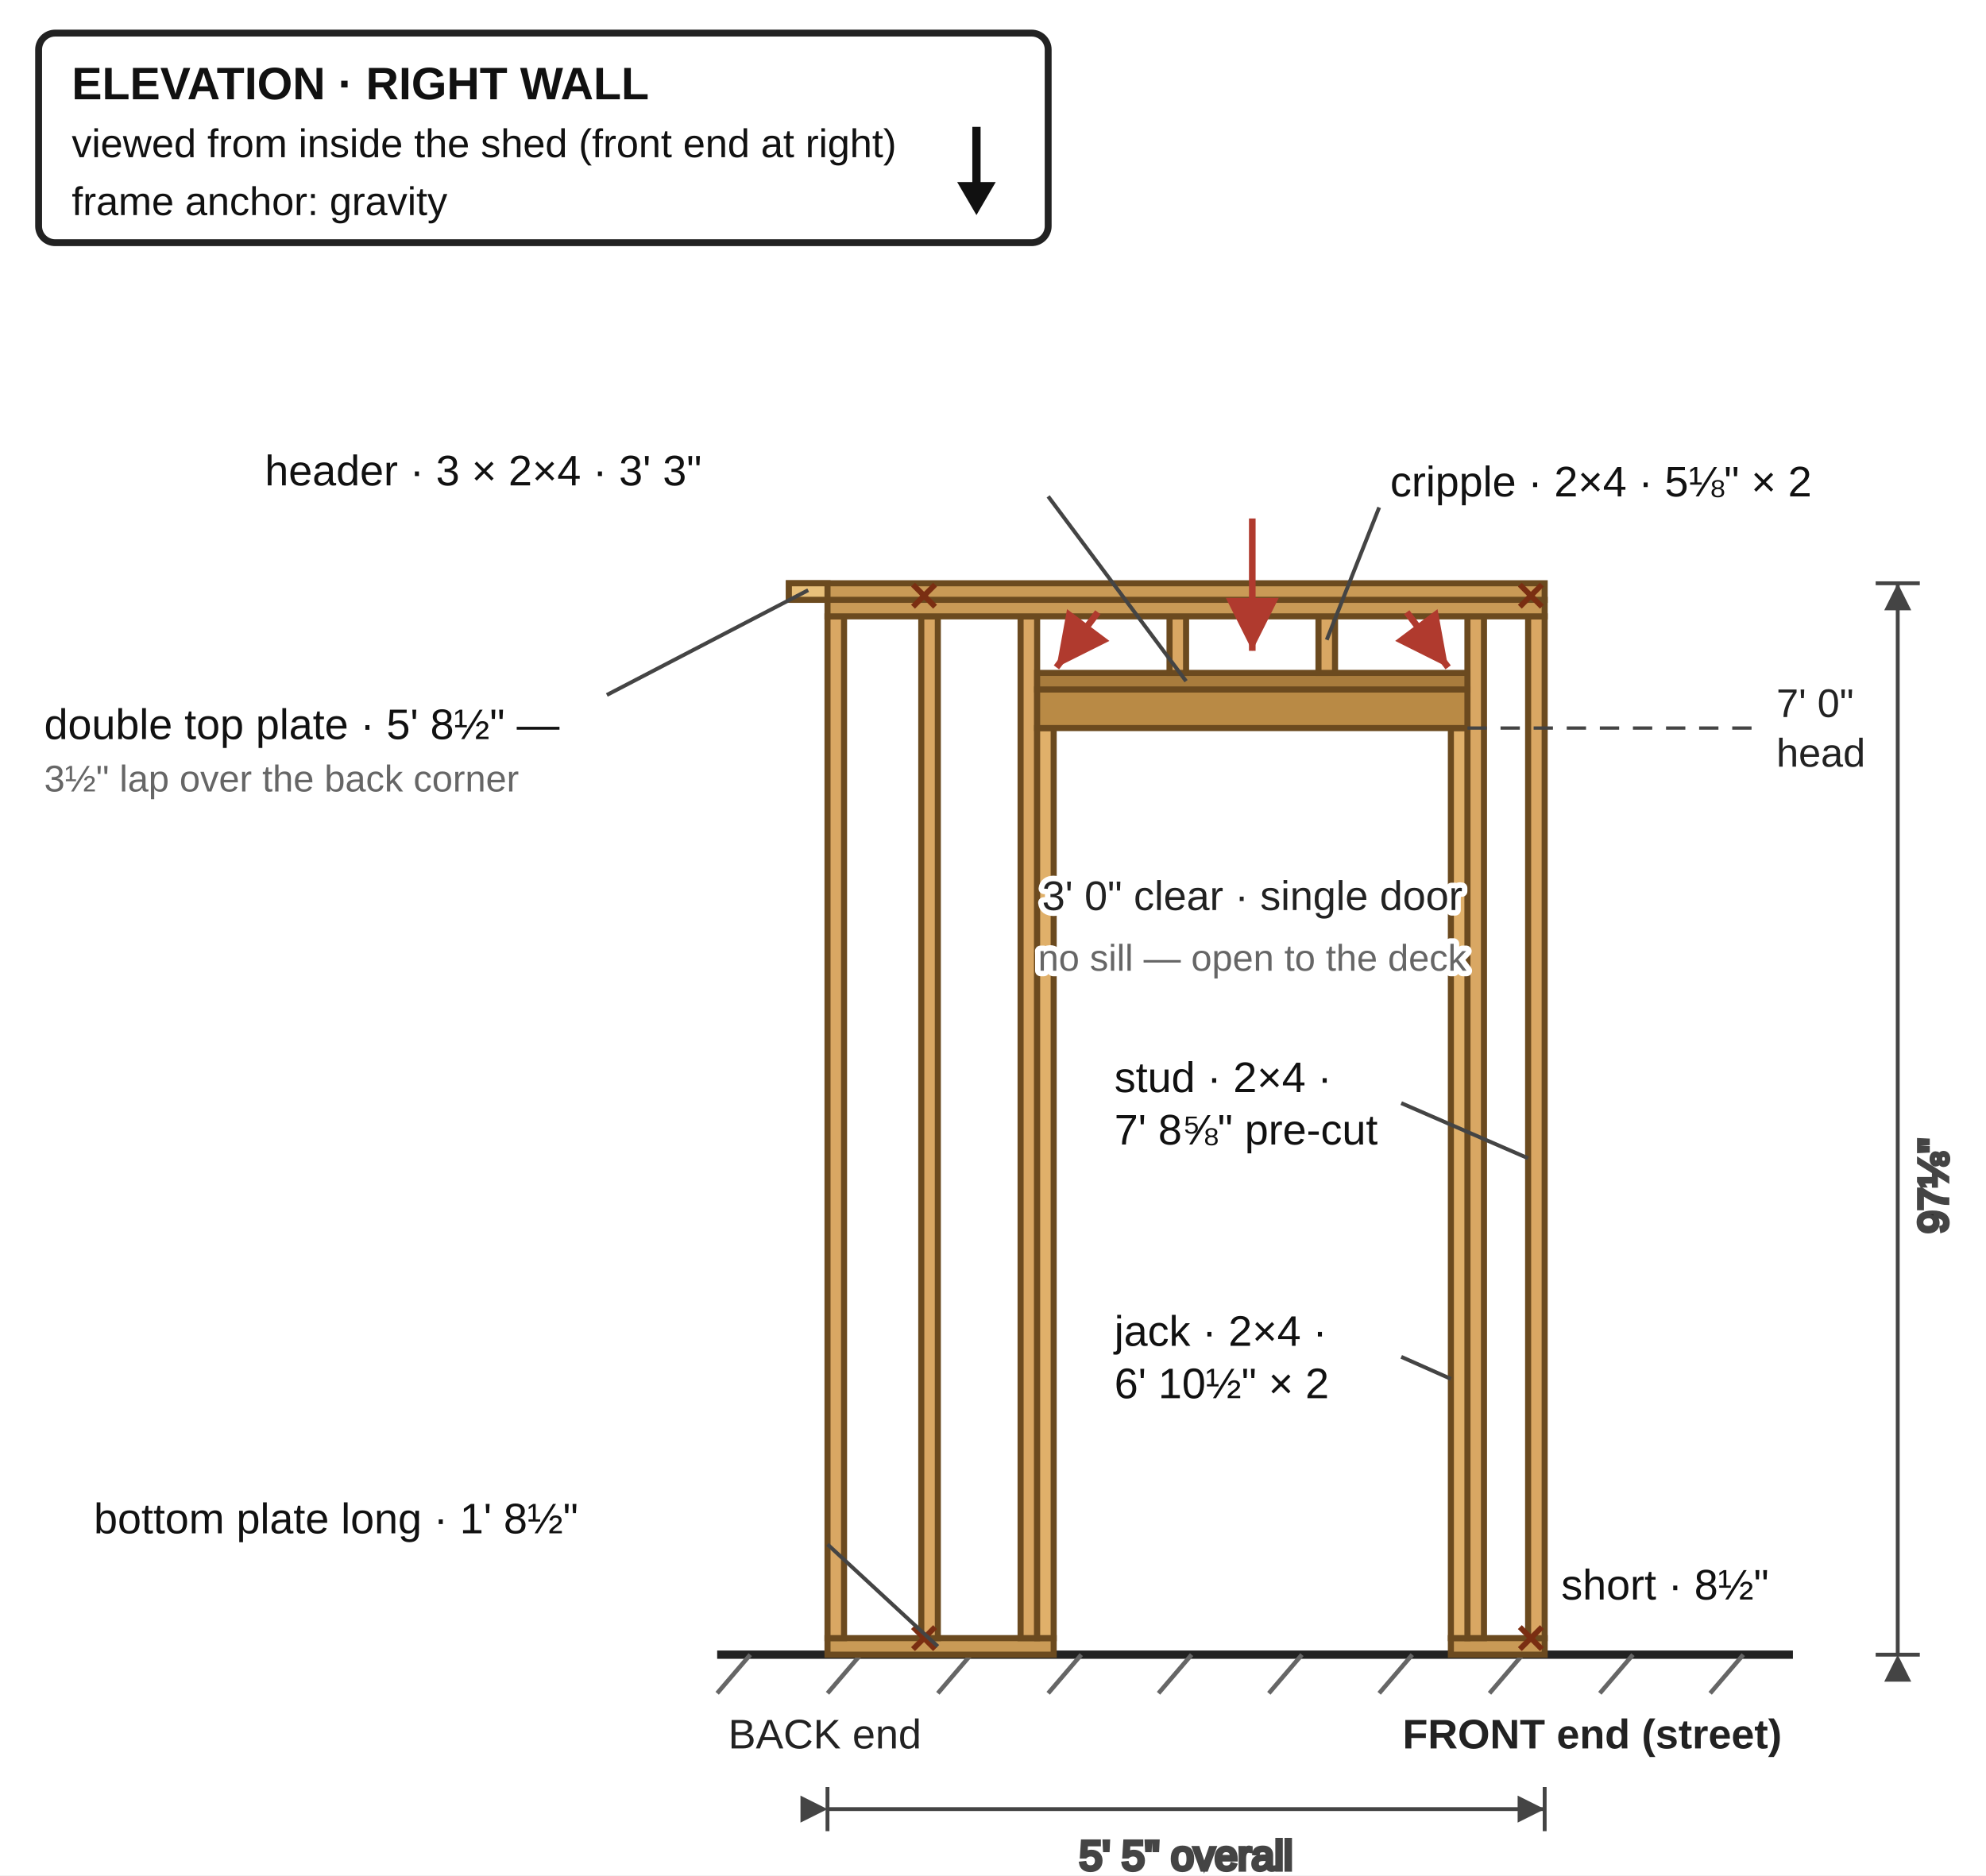
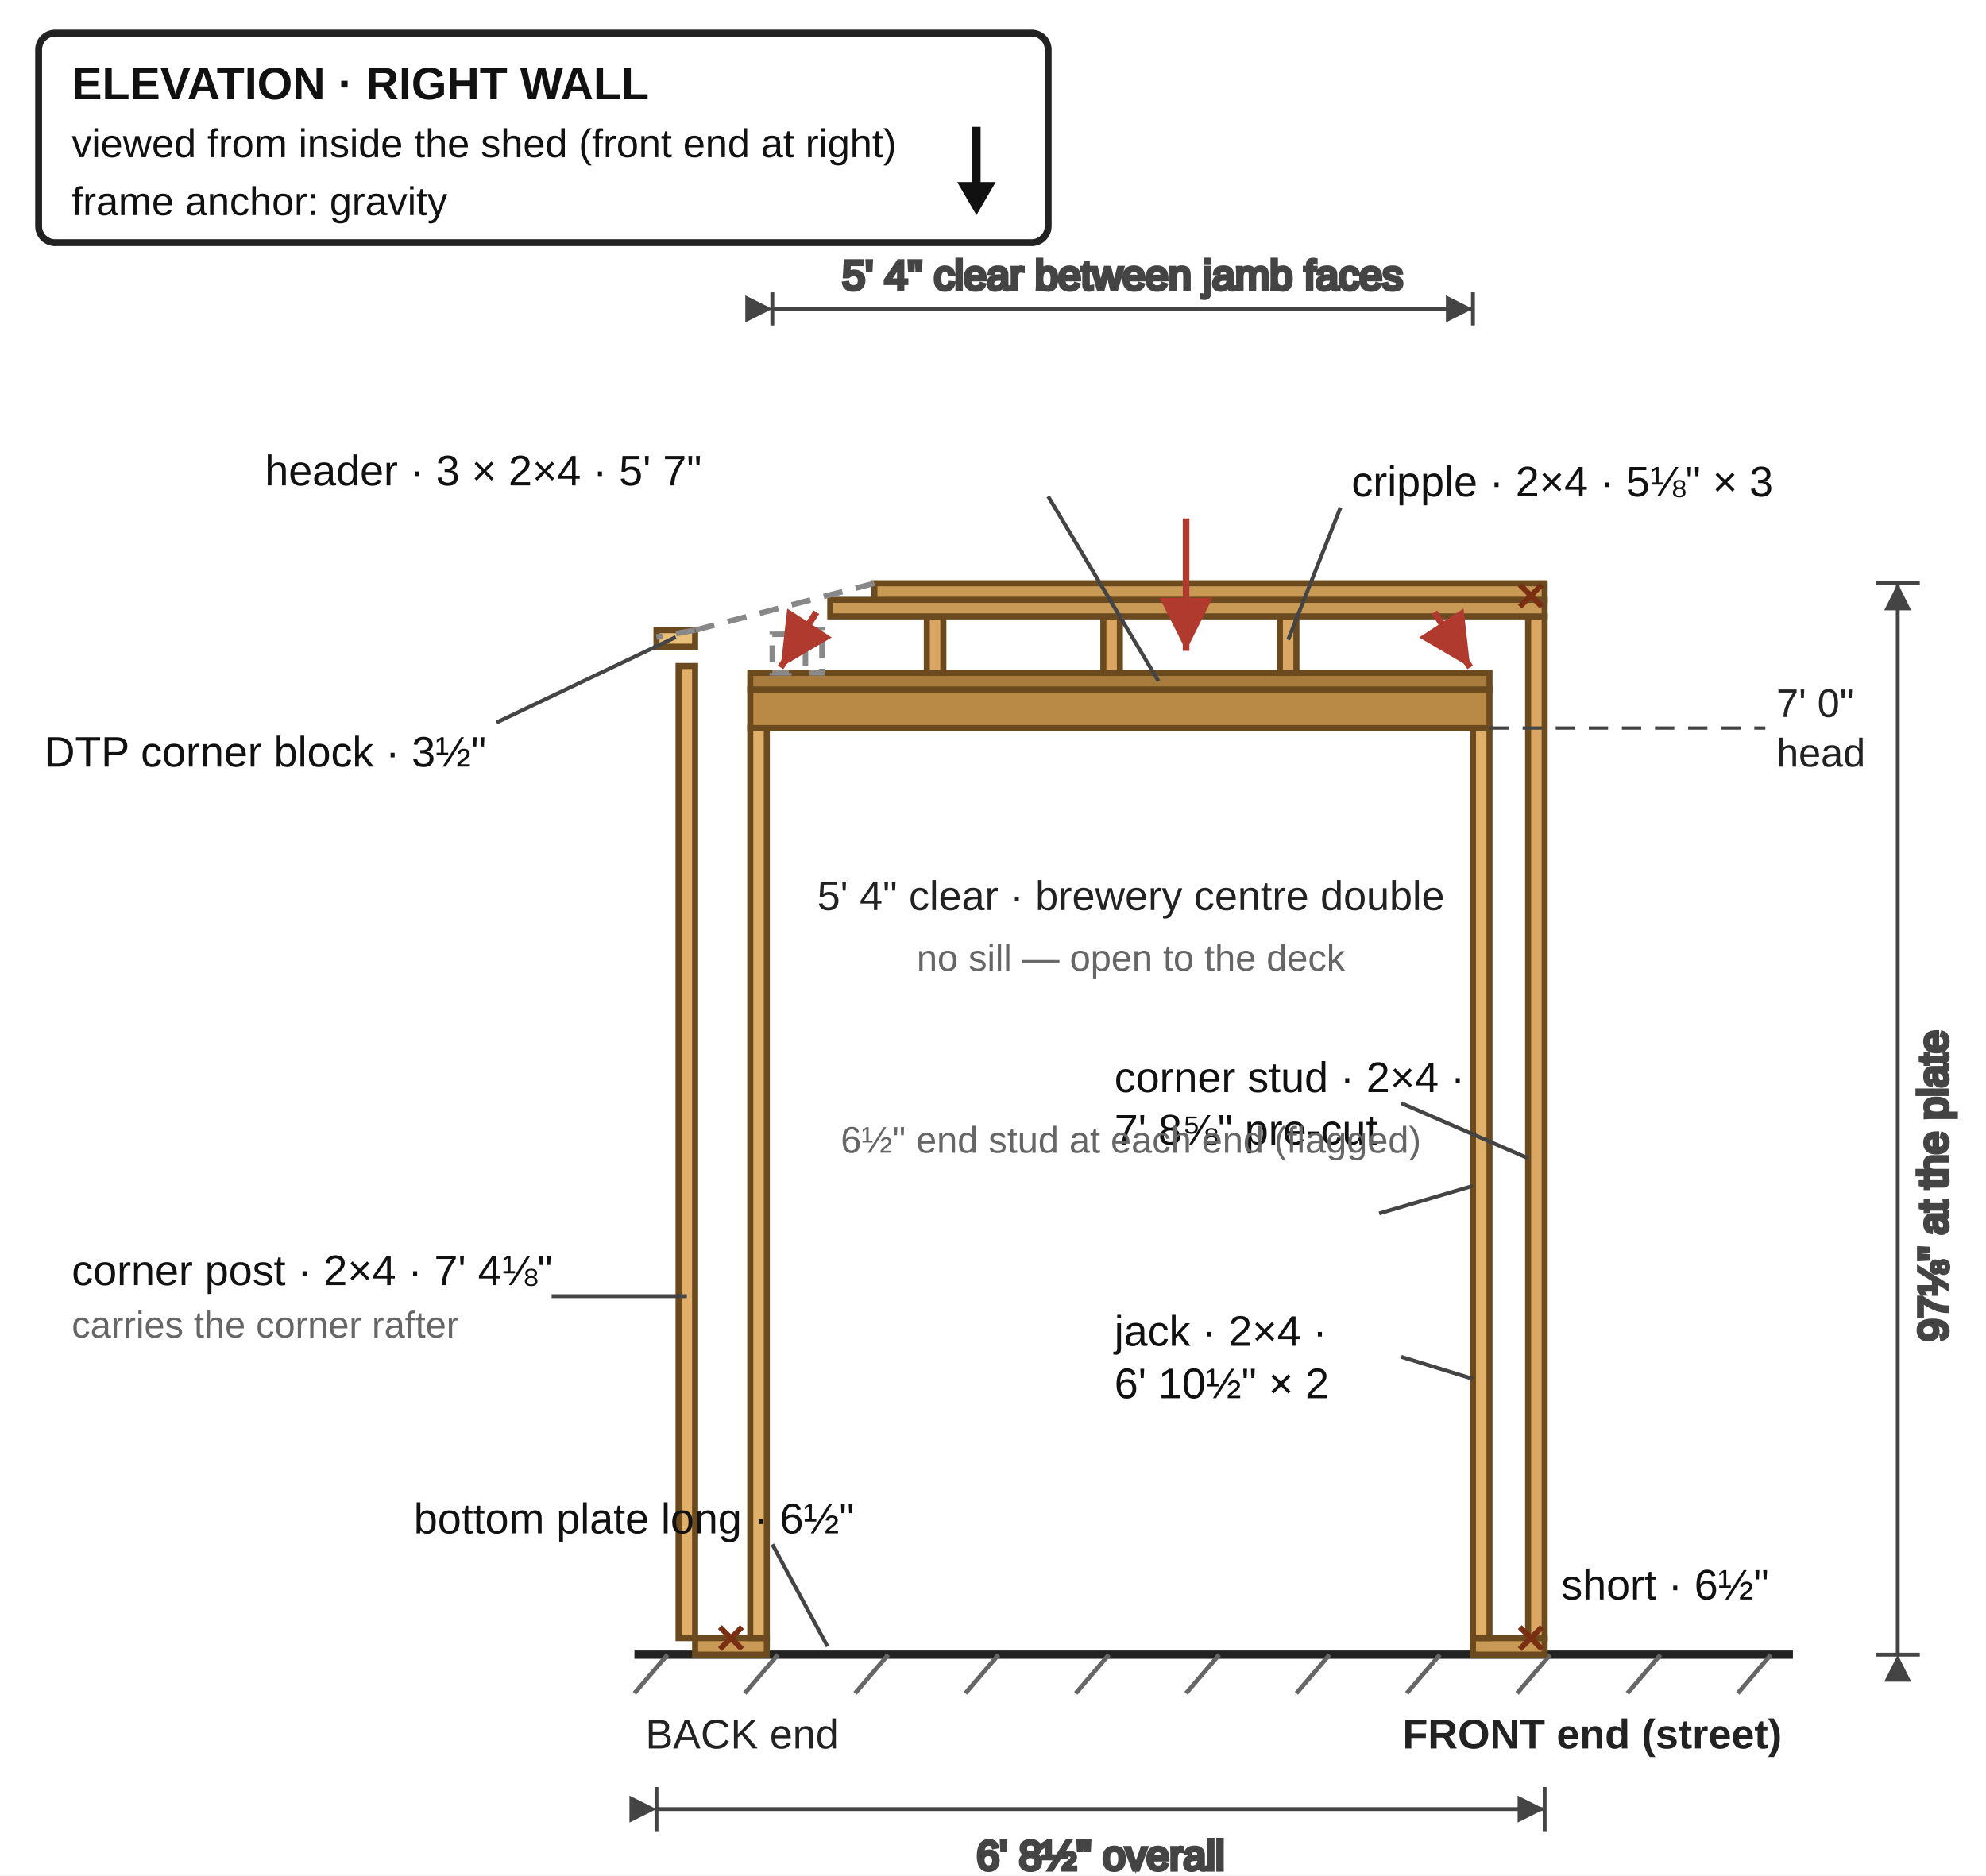
<svg xmlns="http://www.w3.org/2000/svg" viewBox="0 0 720 680" font-family="Arial, Helvetica, sans-serif">
  <defs>
    <marker id="arr" markerWidth="10" markerHeight="10" refX="8" refY="4" orient="auto">
      <path d="M0,0 L8,4 L0,8 z" fill="#b03a2e" />
    </marker>
    <marker id="dim" markerWidth="9" markerHeight="9" refX="7" refY="3.5" orient="auto">
      <path d="M0,0 L7,3.5 L0,7 z" fill="#444" />
    </marker>
  </defs>
  <rect x="0" y="0" width="720" height="680" fill="#ffffff" />
  <g>
    <rect x="14" y="12" width="366" height="76" fill="#ffffff" stroke="#222" stroke-width="2.5" rx="6" />
    <text x="26" y="36" font-size="16.5" font-weight="bold" fill="#111">ELEVATION · RIGHT WALL</text>
    <text x="26" y="57" font-size="14.5" fill="#111">viewed from inside the shed (front end at right)</text>
    <text x="26" y="78" font-size="14.5" fill="#111">frame anchor: gravity</text>
    <line x1="354" y1="46" x2="354" y2="70" stroke="#111" stroke-width="3" />
    <path d="M347,66 L354,78 L361,66 z" fill="#111" />
  </g>
-   <line x1="260" y1="600" x2="650" y2="600" stroke="#222" stroke-width="3" />
+   <line x1="230" y1="600" x2="650" y2="600" stroke="#222" stroke-width="3" />
  <g stroke="#666" stroke-width="1.6">
-     <line x1="272" y1="600" x2="260" y2="614" />
-     <line x1="312" y1="600" x2="300" y2="614" />
-     <line x1="352" y1="600" x2="340" y2="614" />
-     <line x1="392" y1="600" x2="380" y2="614" />
-     <line x1="432" y1="600" x2="420" y2="614" />
-     <line x1="472" y1="600" x2="460" y2="614" />
-     <line x1="512" y1="600" x2="500" y2="614" />
-     <line x1="552" y1="600" x2="540" y2="614" />
-     <line x1="592" y1="600" x2="580" y2="614" />
-     <line x1="632" y1="600" x2="620" y2="614" />
+     <line x1="242" y1="600" x2="230" y2="614" />
+     <line x1="282" y1="600" x2="270" y2="614" />
+     <line x1="322" y1="600" x2="310" y2="614" />
+     <line x1="362" y1="600" x2="350" y2="614" />
+     <line x1="402" y1="600" x2="390" y2="614" />
+     <line x1="442" y1="600" x2="430" y2="614" />
+     <line x1="482" y1="600" x2="470" y2="614" />
+     <line x1="522" y1="600" x2="510" y2="614" />
+     <line x1="562" y1="600" x2="550" y2="614" />
+     <line x1="602" y1="600" x2="590" y2="614" />
+     <line x1="642" y1="600" x2="630" y2="614" />
  </g>
  <text x="646" y="634" font-size="15" fill="#222" text-anchor="end" font-weight="bold">FRONT end (street)</text>
-   <text x="264" y="634" font-size="15" fill="#222">BACK end</text>
-   <rect x="526" y="594" width="34" height="6" fill="#c99a56" stroke="#6b4a1f" stroke-width="2.2" />
-   <rect x="300" y="594" width="82" height="6" fill="#c99a56" stroke="#6b4a1f" stroke-width="2.2" />
+   <text x="234" y="634" font-size="15" fill="#222">BACK end</text>
+   <rect x="534" y="594" width="26" height="6" fill="#c99a56" stroke="#6b4a1f" stroke-width="2.2" />
+   <rect x="252" y="594" width="26" height="6" fill="#c99a56" stroke="#6b4a1f" stroke-width="2.2" />
+   <rect x="554" y="223.5" width="6" height="370.5" fill="#d9a763" stroke="#6b4a1f" stroke-width="2.2" />
+   <rect x="534" y="264" width="6" height="330" fill="#e0b06a" stroke="#6b4a1f" stroke-width="2.2" />
+   <rect x="272" y="264" width="6" height="330" fill="#e0b06a" stroke="#6b4a1f" stroke-width="2.2" />
+   <rect x="272" y="250" width="268" height="14" fill="#b98a45" stroke="#6b4a1f" stroke-width="2.2" />
+   <rect x="272" y="244" width="268" height="6" fill="#a87c3d" stroke="#6b4a1f" stroke-width="2.2" />
  <g fill="#d9a763" stroke="#6b4a1f" stroke-width="2.2">
-     <rect x="554" y="223.5" width="6" height="370.5" />
-     <rect x="532" y="223.5" width="6" height="370.5" />
-     <rect x="370" y="223.5" width="6" height="370.5" />
-     <rect x="334" y="223.5" width="6" height="370.5" />
-     <rect x="300" y="223.5" width="6" height="370.5" />
+     <rect x="464" y="223.5" width="6" height="20.5" />
+     <rect x="400" y="223.5" width="6" height="20.5" />
+     <rect x="336" y="223.5" width="6" height="20.5" />
  </g>
-   <rect x="526" y="264" width="6" height="330" fill="#e0b06a" stroke="#6b4a1f" stroke-width="2.2" />
-   <rect x="376" y="264" width="6" height="330" fill="#e0b06a" stroke="#6b4a1f" stroke-width="2.2" />
-   <rect x="376" y="250" width="156" height="14" fill="#b98a45" stroke="#6b4a1f" stroke-width="2.2" />
-   <rect x="376" y="244" width="156" height="6" fill="#a87c3d" stroke="#6b4a1f" stroke-width="2.2" />
-   <g fill="#d9a763" stroke="#6b4a1f" stroke-width="2.2">
-     <rect x="478" y="223.5" width="6" height="20.5" />
-     <rect x="424" y="223.5" width="6" height="20.5" />
+   <g fill="none" stroke="#888" stroke-width="2" stroke-dasharray="6 4">
+     <rect x="292" y="228.5" width="6" height="15.5" />
+     <rect x="280" y="230" width="6" height="14" />
  </g>
-   <rect x="300" y="217.5" width="260" height="6" fill="#c99a56" stroke="#6b4a1f" stroke-width="2.2" />
-   <rect x="286" y="211.5" width="274" height="6" fill="#c99a56" stroke="#6b4a1f" stroke-width="2.2" />
-   <rect x="286" y="211.5" width="14" height="6" fill="#e8c07a" stroke="#6b4a1f" stroke-width="2.2" />
+   <rect x="246" y="241.5" width="6" height="352.5" fill="#e0b06a" stroke="#6b4a1f" stroke-width="2.2" />
+   <rect x="301" y="217.5" width="259" height="6" fill="#c99a56" stroke="#6b4a1f" stroke-width="2.2" />
+   <rect x="317" y="211.5" width="243" height="6" fill="#c99a56" stroke="#6b4a1f" stroke-width="2.2" />
+   <rect x="238" y="228.5" width="14" height="6" fill="#e8c07a" stroke="#6b4a1f" stroke-width="2.2" />
+   <g stroke="#888" stroke-width="2" stroke-dasharray="7 5" fill="none">
+     <line x1="317" y1="211.5" x2="252" y2="228.5" />
+     <line x1="252" y1="228.5" x2="238" y2="231" />
+   </g>
  <g stroke="#b03a2e" stroke-width="2.4" fill="none">
-     <line x1="398" y1="222" x2="383" y2="242" marker-end="url(#arr)" />
-     <line x1="510" y1="222" x2="525" y2="242" marker-end="url(#arr)" />
-     <line x1="454" y1="188" x2="454" y2="236" marker-end="url(#arr)" />
+     <line x1="520" y1="222" x2="533" y2="242" marker-end="url(#arr)" />
+     <line x1="296" y1="222" x2="283" y2="242" marker-end="url(#arr)" />
+     <line x1="430" y1="188" x2="430" y2="236" marker-end="url(#arr)" />
  </g>
  <g stroke="#7a2e12" stroke-width="2">
-     <line x1="331" y1="590" x2="339" y2="598" />
-     <line x1="339" y1="590" x2="331" y2="598" />
    <line x1="551" y1="590" x2="559" y2="598" />
    <line x1="559" y1="590" x2="551" y2="598" />
-     <line x1="331" y1="212" x2="339" y2="220" />
-     <line x1="339" y1="212" x2="331" y2="220" />
+     <line x1="261" y1="590" x2="269" y2="598" />
+     <line x1="269" y1="590" x2="261" y2="598" />
    <line x1="551" y1="212" x2="559" y2="220" />
    <line x1="559" y1="212" x2="551" y2="220" />
  </g>
  <g text-anchor="middle">
    <g fill="#ffffff" stroke="#ffffff" stroke-width="4" stroke-linejoin="round">
-       <text x="454" y="330" font-size="15">3' 0" clear · single door</text>
-       <text x="454" y="352" font-size="13.5">no sill — open to the deck</text>
+       <text x="410" y="330" font-size="15">5' 4" clear · brewery centre double</text>
+       <text x="410" y="352" font-size="13.5">no sill — open to the deck</text>
    </g>
-     <text x="454" y="330" font-size="15" fill="#222">3' 0" clear · single door</text>
-     <text x="454" y="352" font-size="13.5" fill="#666">no sill — open to the deck</text>
+     <text x="410" y="330" font-size="15" fill="#222">5' 4" clear · brewery centre double</text>
+     <text x="410" y="352" font-size="13.5" fill="#666">no sill — open to the deck</text>
  </g>
-   <line x1="532" y1="264" x2="640" y2="264" stroke="#444" stroke-width="1.2" stroke-dasharray="7 5" />
+   <line x1="540" y1="264" x2="640" y2="264" stroke="#444" stroke-width="1.2" stroke-dasharray="7 5" />
  <text x="644" y="260" font-size="14.5" fill="#222">7' 0"</text>
  <text x="644" y="278" font-size="14.5" fill="#222">head</text>
  <g font-size="15.5" fill="#111">
    <line x1="554" y1="420" x2="508" y2="400" stroke="#444" stroke-width="1.4" />
-     <text x="404" y="396">stud · 2×4 ·</text>
+     <text x="404" y="396">corner stud · 2×4 ·</text>
    <text x="404" y="415">7' 8⅝" pre-cut</text>
-     <line x1="526" y1="500" x2="508" y2="492" stroke="#444" stroke-width="1.4" />
+     <line x1="534" y1="500" x2="508" y2="492" stroke="#444" stroke-width="1.4" />
    <text x="404" y="488">jack · 2×4 ·</text>
    <text x="404" y="507">6' 10½" × 2</text>
-     <line x1="430" y1="247" x2="380" y2="180" stroke="#444" stroke-width="1.4" />
-     <text x="96" y="176">header · 3 × 2×4 · 3' 3"</text>
-     <line x1="481" y1="232" x2="500" y2="184" stroke="#444" stroke-width="1.4" />
-     <text x="504" y="180">cripple · 2×4 · 5⅛" × 2</text>
-     <line x1="340" y1="597" x2="300" y2="560" stroke="#444" stroke-width="1.4" />
-     <text x="34" y="556">bottom plate long · 1' 8½"</text>
-     <text x="566" y="580">short · 8½"</text>
-     <line x1="293" y1="214" x2="220" y2="252" stroke="#444" stroke-width="1.4" />
-     <text x="16" y="268">double top plate · 5' 8½" —</text>
-     <text x="16" y="287" font-size="13.5" fill="#666">3½" lap over the back corner</text>
+     <line x1="420" y1="247" x2="380" y2="180" stroke="#444" stroke-width="1.4" />
+     <text x="96" y="176">header · 3 × 2×4 · 5' 7"</text>
+     <line x1="467" y1="232" x2="486" y2="184" stroke="#444" stroke-width="1.4" />
+     <text x="490" y="180">cripple · 2×4 · 5⅛" × 3</text>
+     <line x1="249" y1="470" x2="200" y2="470" stroke="#444" stroke-width="1.4" />
+     <text x="26" y="466">corner post · 2×4 · 7' 4⅛"</text>
+     <text x="26" y="485" font-size="13.5" fill="#666">carries the corner rafter</text>
+     <line x1="245" y1="231" x2="180" y2="262" stroke="#444" stroke-width="1.4" />
+     <text x="16" y="278">DTP corner block · 3½"</text>
+     <line x1="300" y1="597" x2="280" y2="560" stroke="#444" stroke-width="1.4" />
+     <text x="150" y="556">bottom plate long · 6½"</text>
+     <text x="566" y="580">short · 6½"</text>
+     <line x1="500" y1="440" x2="534" y2="430" stroke="#444" stroke-width="1.4" />
+     <text x="410" y="418" font-size="13.5" fill="#666" text-anchor="middle">6½" end stud at each end (flagged)</text>
  </g>
  <g stroke="#444" stroke-width="1.4" font-size="15" fill="#222">
-     <line x1="300" y1="656" x2="560" y2="656" marker-start="url(#dim)" marker-end="url(#dim)" />
-     <line x1="300" y1="648" x2="300" y2="664" />
+     <line x1="238" y1="656" x2="560" y2="656" marker-start="url(#dim)" marker-end="url(#dim)" />
+     <line x1="238" y1="648" x2="238" y2="664" />
    <line x1="560" y1="648" x2="560" y2="664" />
-     <text x="430" y="678" text-anchor="middle">5' 5" overall</text>
+     <text x="399" y="678" text-anchor="middle">6' 8½" overall</text>
+     <line x1="280" y1="112" x2="534" y2="112" marker-start="url(#dim)" marker-end="url(#dim)" />
+     <line x1="280" y1="106" x2="280" y2="118" />
+     <line x1="534" y1="106" x2="534" y2="118" />
+     <text x="407" y="105" text-anchor="middle">5' 4" clear between jamb faces</text>
    <line x1="688" y1="600" x2="688" y2="211.5" marker-start="url(#dim)" marker-end="url(#dim)" />
    <line x1="680" y1="600" x2="696" y2="600" />
    <line x1="680" y1="211.5" x2="696" y2="211.5" />
-     <text x="706" y="430" transform="rotate(-90,706,430)" text-anchor="middle">97⅛"</text>
+     <text x="706" y="430" transform="rotate(-90,706,430)" text-anchor="middle">97⅛" at the plate</text>
  </g>
</svg>
